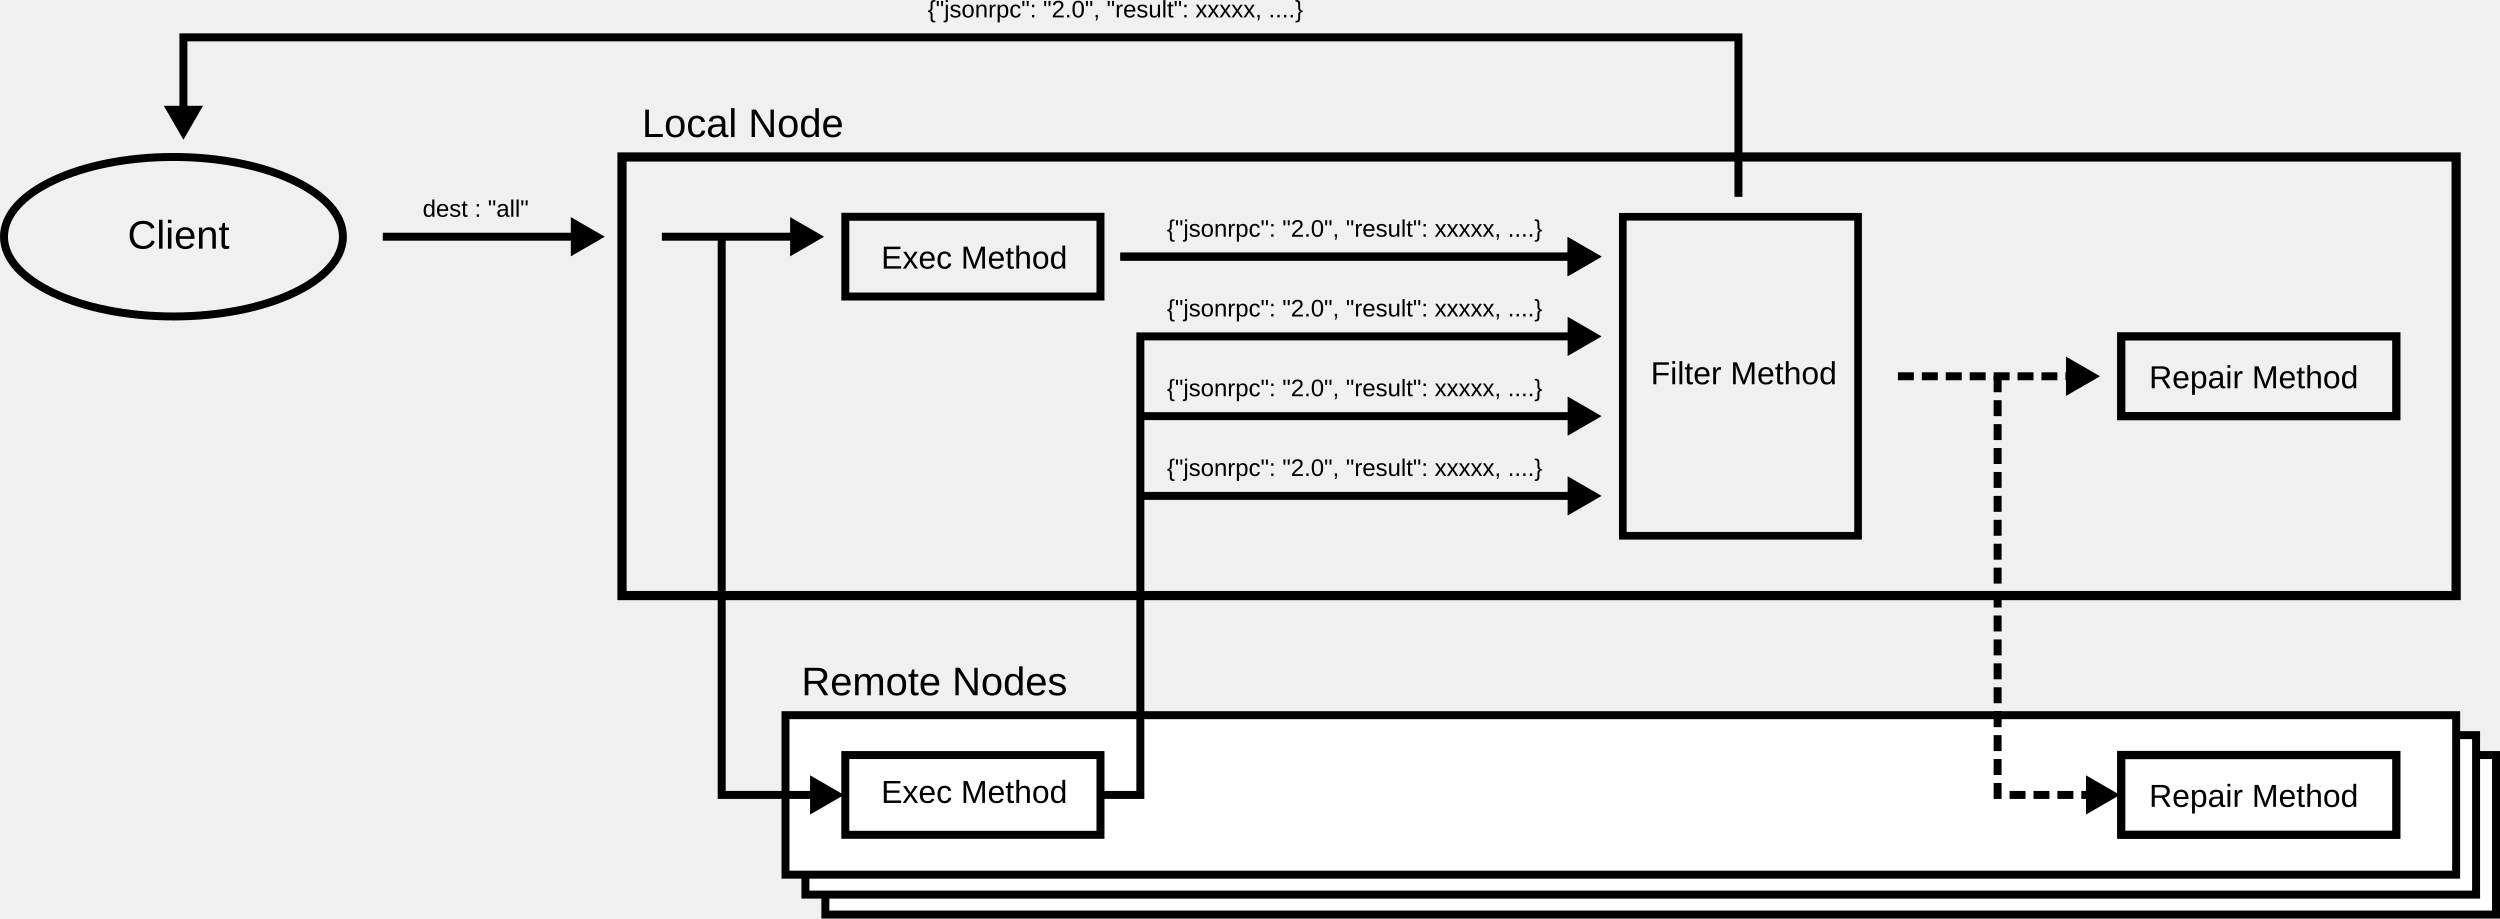
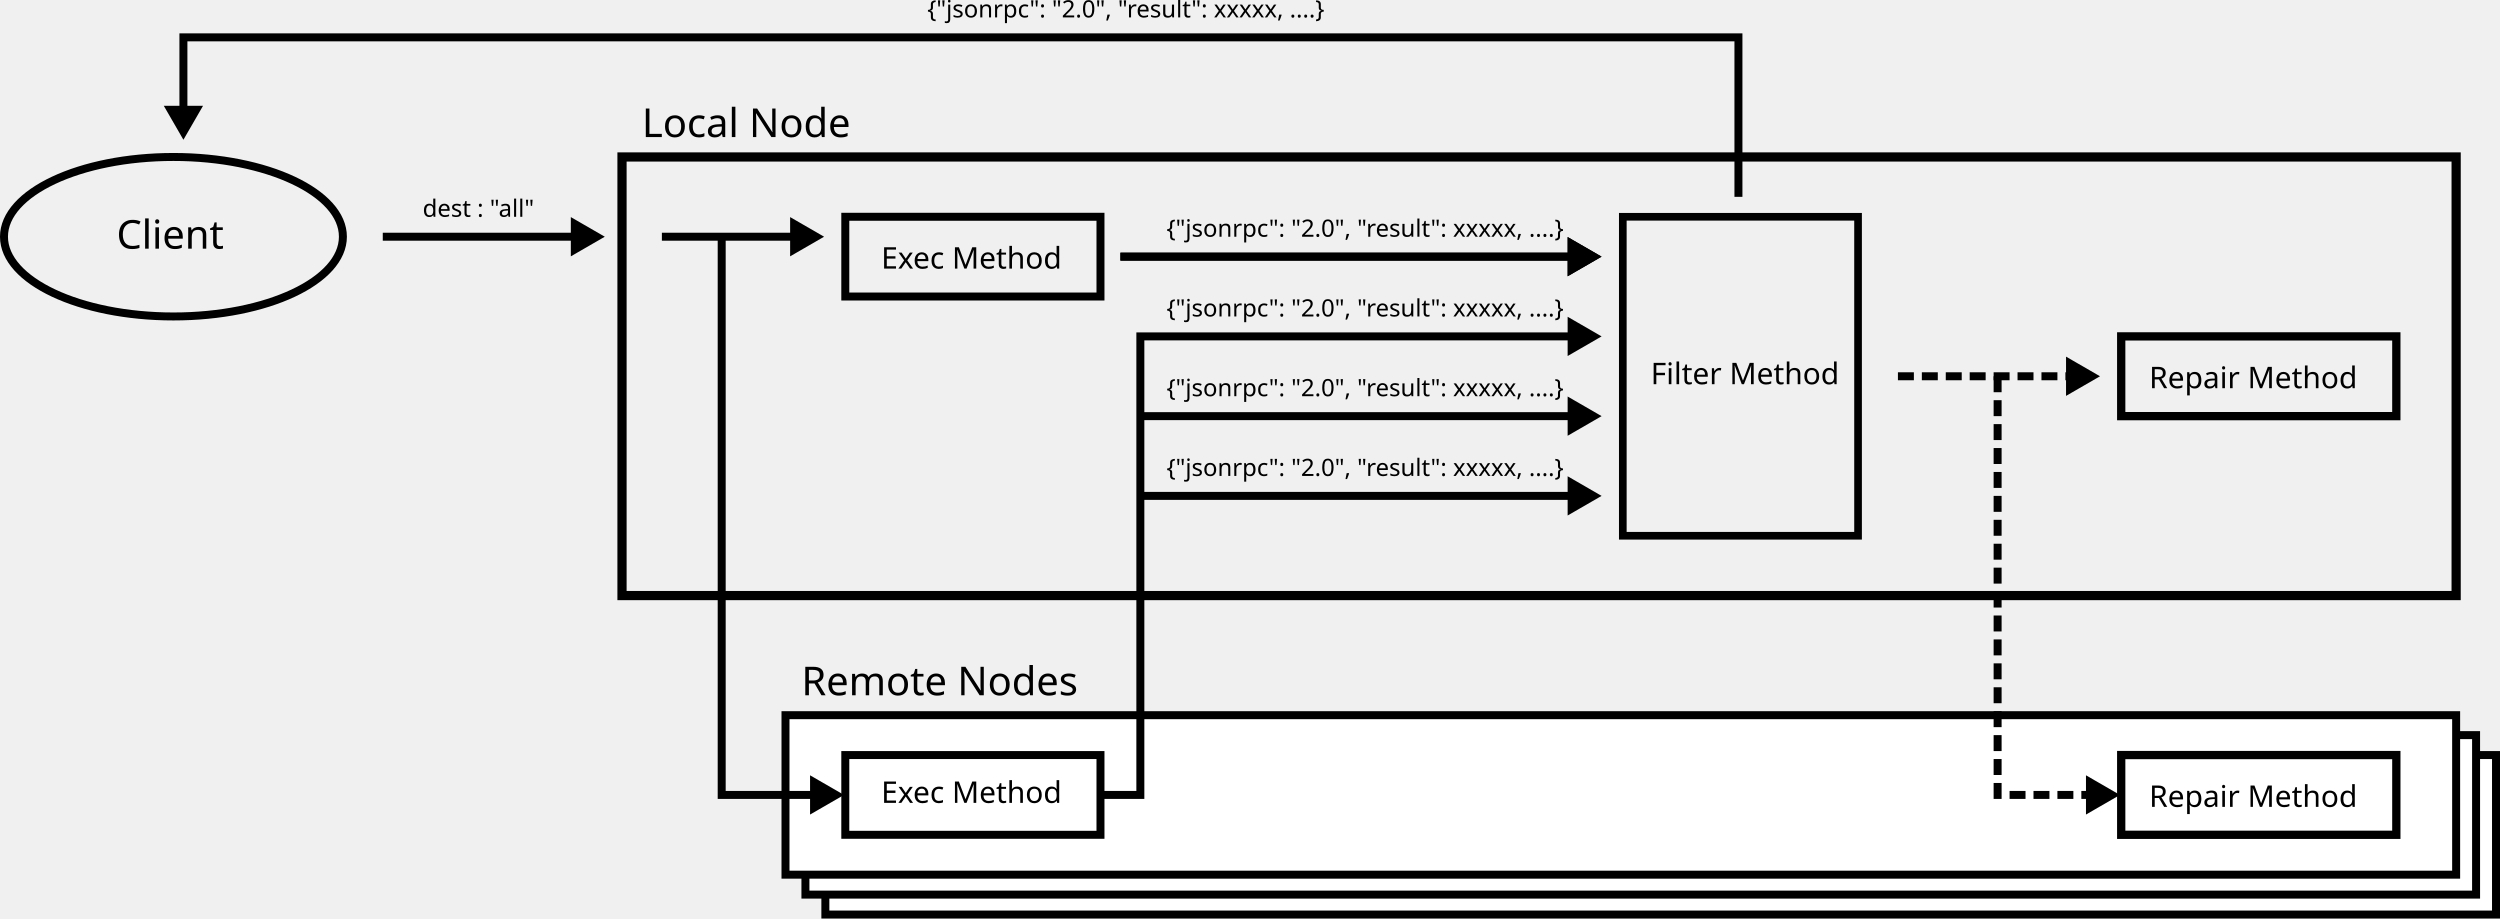
<svg xmlns="http://www.w3.org/2000/svg" xmlns:ns1="http://www.openswatchbook.org/uri/2009/osb" xmlns:xlink="http://www.w3.org/1999/xlink" width="627" height="230.368" id="svg2" version="1.1">
  <defs id="defs4">
    <marker orient="auto" refY="0" refX="0" id="TriangleOutL" style="overflow:visible">
      <path id="path4823" d="m 5.77,0 -8.65,5 0,-10 8.65,5 z" style="fill-rule:evenodd;stroke:#000000;stroke-width:1pt" transform="scale(0.8,0.8)" />
    </marker>
    <marker orient="auto" refY="0" refX="0" id="TriangleOutM" style="overflow:visible">
      <path id="path4826" d="m 5.77,0 -8.65,5 0,-10 8.65,5 z" style="fill-rule:evenodd;stroke:#000000;stroke-width:1pt" transform="scale(0.4,0.4)" />
    </marker>
    <marker orient="auto" refY="0" refX="0" id="TriangleOutS" style="overflow:visible">
      <path id="path4045" d="m 5.77,0 -8.65,5 0,-10 8.65,5 z" style="fill-rule:evenodd;stroke:#000000;stroke-width:1pt" transform="scale(0.2,0.2)" />
    </marker>
    <marker orient="auto" refY="0" refX="0" id="Arrow1Mend" style="overflow:visible">
      <path id="path3906" d="M 0,0 5,-5 -12.5,0 5,5 0,0 z" style="fill-rule:evenodd;stroke:#000000;stroke-width:1pt" transform="matrix(-0.4,0,0,-0.4,-4,0)" />
    </marker>
    <marker orient="auto" refY="0" refX="0" id="Arrow1Lend" style="overflow:visible">
      <path id="path3900" d="M 0,0 5,-5 -12.5,0 5,5 0,0 z" style="fill-rule:evenodd;stroke:#000000;stroke-width:1pt" transform="matrix(-0.8,0,0,-0.8,-10,0)" />
    </marker>
    <marker orient="auto" refY="0" refX="0" id="Arrow2Lend" style="overflow:visible">
      <path id="path3918" style="fill-rule:evenodd;stroke-width:0.625;stroke-linejoin:round" d="M 8.719,4.034 -2.207,0.016 8.719,-4.002 c -1.745,2.372 -1.735,5.617 -6e-7,8.035 z" transform="matrix(-1.1,0,0,-1.1,-1.1,0)" />
    </marker>
    <marker orient="auto" refY="0" refX="0" id="Arrow1Send" style="overflow:visible">
      <path id="path3912" d="M 0,0 5,-5 -12.5,0 5,5 0,0 z" style="fill-rule:evenodd;stroke:#000000;stroke-width:1pt" transform="matrix(-0.2,0,0,-0.2,-1.2,0)" />
    </marker>
    <linearGradient id="linearGradient5205" ns1:paint="solid">
      <stop style="stop-color:#370000;stop-opacity:1;" offset="0" id="stop5207" />
    </linearGradient>
    <linearGradient id="linearGradient907" xlink:href="#linearGradient900" />
    <linearGradient id="linearGradient906" xlink:href="#linearGradient900" />
    <linearGradient id="linearGradient905" xlink:href="#linearGradient900" />
    <linearGradient id="linearGradient904" xlink:href="#linearGradient900" />
    <linearGradient id="linearGradient903" xlink:href="#linearGradient900" />
    <linearGradient id="linearGradient900">
      <stop offset="0" id="stop901" style="stop-color: #000000;stop-opacity: 1.0;" />
      <stop offset="1" id="stop902" style="stop-color:#ffffff;stop-opacity:1;" />
    </linearGradient>
    <linearGradient id="linearGradient775" xlink:href="#linearGradient772" />
    <linearGradient id="linearGradient772">
      <stop offset="0" id="stop773" style="stop-color: #000000;stop-opacity: 1.0;" />
      <stop offset="1" id="stop774" style="stop-color:#ffffff;stop-opacity:1;" />
    </linearGradient>
    <linearGradient id="linearGradient907-9" xlink:href="#linearGradient900-2" />
    <linearGradient id="linearGradient906-7" xlink:href="#linearGradient900-2" />
    <linearGradient id="linearGradient905-2" xlink:href="#linearGradient900-2" />
    <linearGradient id="linearGradient904-9" xlink:href="#linearGradient900-2" />
    <linearGradient id="linearGradient903-7" xlink:href="#linearGradient900-2" />
    <linearGradient id="linearGradient900-2">
      <stop offset="0" id="stop901-5" style="stop-color: #000000;stop-opacity: 1.0;" />
      <stop offset="1" id="stop902-5" style="stop-color:#ffffff;stop-opacity:1;" />
    </linearGradient>
  </defs>
  <g id="layer2" transform="translate(122,80.36812)">
    <rect y="109" x="85" height="40" width="419" id="rect5048" style="fill:#ffffff;fill-opacity:1;stroke:#000000;stroke-width:2;stroke-miterlimit:3.173;stroke-opacity:1;stroke-dasharray:none" />
    <rect style="fill:#ffffff;fill-opacity:1;stroke:#000000;stroke-width:2;stroke-miterlimit:3.173;stroke-opacity:1;stroke-dasharray:none" id="rect5046" width="419" height="40" x="80" y="104" />
    <rect style="fill:none;stroke:#000000;stroke-width:2.309;stroke-miterlimit:3.173;stroke-opacity:1;stroke-dasharray:none" id="rect4069" width="460" height="110" x="34" y="-41" />
    <rect y="-26" x="90" height="20" width="64" id="rect5743" style="fill:none;stroke:#000000;stroke-width:2;stroke-miterlimit:3.173;stroke-opacity:1;stroke-dasharray:none" />
    <rect y="99" x="75" height="40" width="419" id="rect4153" style="fill:#ffffff;fill-opacity:1;stroke:#000000;stroke-width:2;stroke-miterlimit:3.173;stroke-opacity:1;stroke-dasharray:none" />
    <rect style="fill:none;stroke:#000000;stroke-width:2;stroke-miterlimit:3.173;stroke-opacity:1;stroke-dasharray:none" id="rect4155" width="64" height="20" x="90" y="109" />
    <path style="fill:none;stroke:#000000;stroke-width:2;stroke-linecap:butt;stroke-linejoin:miter;stroke-miterlimit:4;stroke-opacity:1;stroke-dasharray:none;marker-end:url(#TriangleOutM)" d="m 286,77.158 110,0" id="path4654" transform="translate(-122,-53.15817)" />
    <path style="fill:none;stroke:#000000;stroke-width:2;stroke-linecap:butt;stroke-linejoin:miter;stroke-miterlimit:4;stroke-opacity:1;stroke-dasharray:none;marker-end:url(#TriangleOutM)" d="m 286,97.158 110,0" id="path4656" transform="translate(-122,-53.15817)" />
    <rect style="fill:none;stroke:#000000;stroke-width:2.077;stroke-miterlimit:3.173;stroke-opacity:1;stroke-dasharray:none" id="rect4070" width="69" height="20" x="410" y="4" />
    <rect y="109" x="410" height="20" width="69" id="rect4081" style="fill:none;stroke:#000000;stroke-width:2.077;stroke-miterlimit:3.173;stroke-opacity:1;stroke-dasharray:none" />
    <path style="fill:none;stroke:#000000;stroke-width:2;stroke-linecap:butt;stroke-linejoin:miter;stroke-miterlimit:3.587;stroke-opacity:1;stroke-dasharray:4, 2;stroke-dashoffset:0;marker-end:url(#TriangleOutM)" d="m 501,94.368 0,105 25,0" id="path4088" transform="translate(-122,-80.36813)" />
  </g>
  <g id="layer1" transform="translate(-64,-117.994)" style="display:inline">
-     <text xml:space="preserve" style="font-size:10px;font-style:normal;font-variant:normal;font-weight:normal;font-stretch:normal;text-align:start;line-height:125%;letter-spacing:0px;word-spacing:0px;writing-mode:lr-tb;text-anchor:start;fill:#000000;fill-opacity:1;stroke:none;font-family:Arial;-inkscape-font-specification:Arial" x="225" y="152.362" id="text4083">
+     <text xml:space="preserve" style="font-size:10px;font-style:normal;font-variant:normal;font-weight:normal;font-stretch:normal;text-align:start;line-height:125%;letter-spacing:0px;word-spacing:0px;writing-mode:lr;text-anchor:start;fill:#000000;fill-opacity:1;stroke:none;font-family:'Lucida Sans Unicode';-inkscape-font-specification:'Lucida Sans Unicode, Normal';" x="225" y="152.362" id="text4083">
      <tspan id="tspan4227" x="225" y="152.362">Local Node</tspan>
    </text>
-     <path style="fill:none;stroke:#000000;stroke-width:2;stroke-miterlimit:3.583;stroke-opacity:1;stroke-dasharray:none" id="path4076" d="m -177.101,195.199 c 0,11.046 -19.028,20 -42.5,20 -23.472,0 -42.5,-8.954 -42.5,-20 0,-11.046 19.028,-20 42.5,-20 23.472,0 42.5,8.954 42.5,20 z" transform="translate(327.1006,-17.83702)" />
-     <text id="text4078" y="180.362" x="96" style="font-size:10px;font-style:normal;font-variant:normal;font-weight:normal;font-stretch:normal;text-align:start;line-height:125%;letter-spacing:0px;word-spacing:0px;writing-mode:lr-tb;text-anchor:start;fill:#000000;fill-opacity:1;stroke:none;font-family:Arial;-inkscape-font-specification:Arial" xml:space="preserve">
-       <tspan id="tspan4080" y="180.362" x="96">Client</tspan>
+     <path style="fill:none;stroke:#000000;stroke-width:2;stroke-miterlimit:3.583;stroke-opacity:1;stroke-dasharray:none" id="path4076" d="m -177.101,195.199 a 42.5,20 0 0 1 -42.5,20 42.5,20 0 0 1 -42.5,-20 42.5,20 0 0 1 42.5,-20 42.5,20 0 0 1 42.5,20 z" transform="translate(327.1006,-17.83702)" />
+     <text id="text4078" y="180.362" x="93.234" style="font-style:normal;font-variant:normal;font-weight:normal;font-stretch:normal;font-size:10px;line-height:125%;font-family:'Lucida Sans Unicode';-inkscape-font-specification:'Lucida Sans Unicode, Normal';text-align:start;letter-spacing:0px;word-spacing:0px;writing-mode:lr-tb;text-anchor:start;fill:#000000;fill-opacity:1;stroke:none" xml:space="preserve">
+       <tspan id="tspan4080" y="180.362" x="93.234">Client</tspan>
    </text>
    <path style="fill:none;stroke:#000000;stroke-width:2;stroke-linecap:butt;stroke-linejoin:miter;stroke-miterlimit:3.583;stroke-opacity:1;stroke-dasharray:none;marker-end:url(#TriangleOutM)" d="m 160,177.362 50,0" id="path5536" />
-     <text id="text5745" y="185.362" x="285" style="font-size:8px;font-style:normal;font-variant:normal;font-weight:normal;font-stretch:normal;text-align:start;line-height:125%;letter-spacing:0px;word-spacing:0px;writing-mode:lr-tb;text-anchor:start;fill:#000000;fill-opacity:1;stroke:none;font-family:Arial;-inkscape-font-specification:Arial" xml:space="preserve">
+     <text id="text5745" y="185.362" x="285" style="font-size:7.5px;font-style:normal;font-variant:normal;font-weight:normal;font-stretch:normal;text-align:start;line-height:125%;letter-spacing:0px;word-spacing:0px;writing-mode:lr;text-anchor:start;fill:#000000;fill-opacity:1;stroke:none;font-family:'Lucida Sans Unicode';-inkscape-font-specification:'Lucida Sans Unicode, Normal';" xml:space="preserve">
      <tspan id="tspan3188" x="285" y="185.362">Exec Method</tspan>
    </text>
-     <text xml:space="preserve" style="font-size:6px;font-style:normal;font-variant:normal;font-weight:normal;font-stretch:normal;text-align:start;line-height:125%;letter-spacing:0px;word-spacing:0px;writing-mode:lr-tb;text-anchor:start;fill:#000000;fill-opacity:1;stroke:none;font-family:Arial;-inkscape-font-specification:Arial" x="170" y="172.362" id="text3156">
+     <text xml:space="preserve" style="font-size:6px;font-style:normal;font-variant:normal;font-weight:normal;font-stretch:normal;text-align:start;line-height:125%;letter-spacing:0px;word-spacing:0px;writing-mode:lr;text-anchor:start;fill:#000000;fill-opacity:1;stroke:none;font-family:'Lucida Sans Unicode';-inkscape-font-specification:'Lucida Sans Unicode, Normal';" x="170" y="172.362" id="text3156">
      <tspan id="tspan3162" x="170" y="172.362">dest : "all"</tspan>
    </text>
    <rect y="172.362" x="471" height="80" width="59" id="rect5743-3" style="fill:none;stroke:#000000;stroke-width:1.92;stroke-miterlimit:3.173;stroke-opacity:1;stroke-dasharray:none" />
-     <text id="text5745-3" y="214.362" x="478" style="font-size:8px;font-style:normal;font-variant:normal;font-weight:normal;font-stretch:normal;text-align:start;line-height:125%;letter-spacing:0px;word-spacing:0px;writing-mode:lr-tb;text-anchor:start;fill:#000000;fill-opacity:1;stroke:none;display:inline;font-family:Arial;-inkscape-font-specification:Arial" xml:space="preserve">
+     <text id="text5745-3" y="214.362" x="478" style="font-size:7.5px;font-style:normal;font-variant:normal;font-weight:normal;font-stretch:normal;text-align:start;line-height:125%;letter-spacing:0px;word-spacing:0px;writing-mode:lr;text-anchor:start;fill:#000000;fill-opacity:1;stroke:none;display:inline;font-family:'Lucida Sans Unicode';-inkscape-font-specification:'Lucida Sans Unicode, Normal';" xml:space="preserve">
      <tspan id="tspan3235" x="478" y="214.362">Filter Method</tspan>
    </text>
    <path id="path3229" d="m 345,182.362 115,0" style="fill:none;stroke:#000000;stroke-width:2;stroke-linecap:butt;stroke-linejoin:miter;stroke-miterlimit:3.173;stroke-opacity:1;stroke-dasharray:none;marker-end:url(#TriangleOutM)" />
-     <text id="text3300" y="177.362" x="355" style="font-size:6px;font-style:normal;font-variant:normal;font-weight:normal;font-stretch:normal;text-align:start;line-height:125%;letter-spacing:0px;word-spacing:0px;writing-mode:lr-tb;text-anchor:start;fill:#000000;fill-opacity:1;stroke:none;font-family:Arial;-inkscape-font-specification:Arial" xml:space="preserve">
+     <text id="text3300" y="177.362" x="355" style="font-size:6px;font-style:normal;font-variant:normal;font-weight:normal;font-stretch:normal;text-align:start;line-height:125%;letter-spacing:0px;word-spacing:0px;writing-mode:lr;text-anchor:start;fill:#000000;fill-opacity:1;stroke:none;font-family:'Lucida Sans Unicode';-inkscape-font-specification:'Lucida Sans Unicode, Normal';" xml:space="preserve">
      <tspan id="tspan3314" x="355" y="177.362"> {"jsonrpc": "2.0", "result": xxxxx, ....}</tspan>
    </text>
    <path style="fill:none;stroke:#000000;stroke-width:2;stroke-linecap:butt;stroke-linejoin:miter;stroke-miterlimit:3.173;stroke-opacity:1;stroke-dasharray:none;marker-end:url(#TriangleOutM)" d="m 230,177.362 35,0" id="path4151" />
-     <text xml:space="preserve" style="font-size:8px;font-style:normal;font-variant:normal;font-weight:normal;font-stretch:normal;text-align:start;line-height:125%;letter-spacing:0px;word-spacing:0px;writing-mode:lr-tb;text-anchor:start;fill:#000000;fill-opacity:1;stroke:none;font-family:Arial;-inkscape-font-specification:Arial" x="285" y="319.362" id="text4157">
+     <text xml:space="preserve" style="font-size:7.5px;font-style:normal;font-variant:normal;font-weight:normal;font-stretch:normal;text-align:start;line-height:125%;letter-spacing:0px;word-spacing:0px;writing-mode:lr;text-anchor:start;fill:#000000;fill-opacity:1;stroke:none;font-family:'Lucida Sans Unicode';-inkscape-font-specification:'Lucida Sans Unicode, Normal';" x="285" y="319.362" id="text4157">
      <tspan y="319.362" x="285" id="tspan4159">Exec Method</tspan>
    </text>
    <path style="fill:none;stroke:#000000;stroke-width:2;stroke-linecap:butt;stroke-linejoin:miter;stroke-miterlimit:3.173;stroke-opacity:1;stroke-dasharray:none;marker-end:url(#TriangleOutM)" d="m 345,182.362 115,0" id="path4176" />
-     <text xml:space="preserve" style="font-size:6px;font-style:normal;font-variant:normal;font-weight:normal;font-stretch:normal;text-align:start;line-height:125%;letter-spacing:0px;word-spacing:0px;writing-mode:lr-tb;text-anchor:start;fill:#000000;fill-opacity:1;stroke:none;font-family:Arial;-inkscape-font-specification:Arial" x="355" y="197.362" id="text4182">
+     <text xml:space="preserve" style="font-size:6px;font-style:normal;font-variant:normal;font-weight:normal;font-stretch:normal;text-align:start;line-height:125%;letter-spacing:0px;word-spacing:0px;writing-mode:lr;text-anchor:start;fill:#000000;fill-opacity:1;stroke:none;font-family:'Lucida Sans Unicode';-inkscape-font-specification:'Lucida Sans Unicode, Normal';" x="355" y="197.362" id="text4182">
      <tspan y="197.362" x="355" id="tspan4184"> {"jsonrpc": "2.0", "result": xxxxx, ....}</tspan>
    </text>
-     <text id="text4190" y="217.362" x="355" style="font-size:6px;font-style:normal;font-variant:normal;font-weight:normal;font-stretch:normal;text-align:start;line-height:125%;letter-spacing:0px;word-spacing:0px;writing-mode:lr-tb;text-anchor:start;fill:#000000;fill-opacity:1;stroke:none;font-family:Arial;-inkscape-font-specification:Arial" xml:space="preserve">
+     <text id="text4190" y="217.362" x="355" style="font-size:6px;font-style:normal;font-variant:normal;font-weight:normal;font-stretch:normal;text-align:start;line-height:125%;letter-spacing:0px;word-spacing:0px;writing-mode:lr;text-anchor:start;fill:#000000;fill-opacity:1;stroke:none;font-family:'Lucida Sans Unicode';-inkscape-font-specification:'Lucida Sans Unicode, Normal';" xml:space="preserve">
      <tspan id="tspan4192" x="355" y="217.362"> {"jsonrpc": "2.0", "result": xxxxx, ....}</tspan>
    </text>
-     <text xml:space="preserve" style="font-size:6px;font-style:normal;font-variant:normal;font-weight:normal;font-stretch:normal;text-align:start;line-height:125%;letter-spacing:0px;word-spacing:0px;writing-mode:lr-tb;text-anchor:start;fill:#000000;fill-opacity:1;stroke:none;font-family:Arial;-inkscape-font-specification:Arial" x="355" y="237.362" id="text4198">
+     <text xml:space="preserve" style="font-size:6px;font-style:normal;font-variant:normal;font-weight:normal;font-stretch:normal;text-align:start;line-height:125%;letter-spacing:0px;word-spacing:0px;writing-mode:lr;text-anchor:start;fill:#000000;fill-opacity:1;stroke:none;font-family:'Lucida Sans Unicode';-inkscape-font-specification:'Lucida Sans Unicode, Normal';" x="355" y="237.362" id="text4198">
      <tspan y="237.362" x="355" id="tspan4200"> {"jsonrpc": "2.0", "result": xxxxx, ....}</tspan>
    </text>
-     <text id="text4221" y="292.362" x="265" style="font-size:10px;font-style:normal;font-variant:normal;font-weight:normal;font-stretch:normal;text-align:start;line-height:125%;letter-spacing:0px;word-spacing:0px;writing-mode:lr-tb;text-anchor:start;fill:#000000;fill-opacity:1;stroke:none;font-family:Arial;-inkscape-font-specification:Arial" xml:space="preserve">
+     <text id="text4221" y="292.362" x="265" style="font-size:10px;font-style:normal;font-variant:normal;font-weight:normal;font-stretch:normal;text-align:start;line-height:125%;letter-spacing:0px;word-spacing:0px;writing-mode:lr;text-anchor:start;fill:#000000;fill-opacity:1;stroke:none;font-family:'Lucida Sans Unicode';-inkscape-font-specification:'Lucida Sans Unicode, Normal';" xml:space="preserve">
      <tspan id="tspan4225" x="265" y="292.362">Remote Nodes</tspan>
    </text>
    <path style="fill:none;stroke:#000000;stroke-width:2;stroke-linecap:butt;stroke-linejoin:miter;stroke-miterlimit:3.173;stroke-opacity:1;stroke-dasharray:none;marker-end:url(#TriangleOutM)" d="m 245,177.362 0,140 25,0" id="path4229" />
    <path style="fill:none;stroke:#000000;stroke-width:2;stroke-linecap:butt;stroke-linejoin:miter;stroke-miterlimit:3.173;stroke-opacity:1;stroke-dasharray:none;marker-end:url(#TriangleOutM)" d="m 340,317.362 10,0 0,-115 110,0" id="path4425" />
-     <text id="text5246" y="122.362" x="295" style="font-size:6px;font-style:normal;font-variant:normal;font-weight:normal;font-stretch:normal;text-align:start;line-height:125%;letter-spacing:0px;word-spacing:0px;writing-mode:lr-tb;text-anchor:start;fill:#000000;fill-opacity:1;stroke:none;font-family:Arial;-inkscape-font-specification:Arial" xml:space="preserve">
+     <text id="text5246" y="122.362" x="295" style="font-size:6px;font-style:normal;font-variant:normal;font-weight:normal;font-stretch:normal;text-align:start;line-height:125%;letter-spacing:0px;word-spacing:0px;writing-mode:lr;text-anchor:start;fill:#000000;fill-opacity:1;stroke:none;font-family:'Lucida Sans Unicode';-inkscape-font-specification:'Lucida Sans Unicode, Normal';" xml:space="preserve">
      <tspan id="tspan5248" x="295" y="122.362"> {"jsonrpc": "2.0", "result": xxxxx, ....}</tspan>
    </text>
    <path style="fill:none;stroke:#000000;stroke-width:2;stroke-linecap:butt;stroke-linejoin:miter;stroke-miterlimit:4;stroke-opacity:1;stroke-dasharray:none;marker-end:url(#TriangleOutM)" d="m 436,49.368 0,-40 -390,0 0,20" id="path3874" transform="translate(64,117.994)" />
-     <text xml:space="preserve" style="font-size:8px;font-style:normal;font-variant:normal;font-weight:normal;font-stretch:normal;text-align:start;line-height:125%;letter-spacing:0px;word-spacing:0px;writing-mode:lr-tb;text-anchor:start;fill:#000000;fill-opacity:1;stroke:none;font-family:Arial;-inkscape-font-specification:Arial" x="603" y="215.362" id="text4072">
+     <text xml:space="preserve" style="font-size:7.5px;font-style:normal;font-variant:normal;font-weight:normal;font-stretch:normal;text-align:start;line-height:125%;letter-spacing:0px;word-spacing:0px;writing-mode:lr;text-anchor:start;fill:#000000;fill-opacity:1;stroke:none;font-family:'Lucida Sans Unicode';-inkscape-font-specification:'Lucida Sans Unicode, Normal';" x="603" y="215.362" id="text4072">
      <tspan id="tspan4079" x="603" y="215.362">Repair Method</tspan>
    </text>
    <path id="path4077" d="m 540,212.362 45,0" style="fill:none;stroke:#000000;stroke-width:2;stroke-linecap:butt;stroke-linejoin:miter;stroke-miterlimit:3.587;stroke-opacity:1;stroke-dasharray:4, 2;stroke-dashoffset:0;marker-end:url(#TriangleOutM)" />
-     <text id="text4084" y="320.362" x="603" style="font-size:8px;font-style:normal;font-variant:normal;font-weight:normal;font-stretch:normal;text-align:start;line-height:125%;letter-spacing:0px;word-spacing:0px;writing-mode:lr-tb;text-anchor:start;fill:#000000;fill-opacity:1;stroke:none;font-family:Arial;-inkscape-font-specification:Arial" xml:space="preserve">
+     <text id="text4084" y="320.362" x="603" style="font-size:7.5px;font-style:normal;font-variant:normal;font-weight:normal;font-stretch:normal;text-align:start;line-height:125%;letter-spacing:0px;word-spacing:0px;writing-mode:lr;text-anchor:start;fill:#000000;fill-opacity:1;stroke:none;font-family:'Lucida Sans Unicode';-inkscape-font-specification:'Lucida Sans Unicode, Normal';" xml:space="preserve">
      <tspan y="320.362" x="603" id="tspan4086">Repair Method</tspan>
    </text>
  </g>
</svg>
